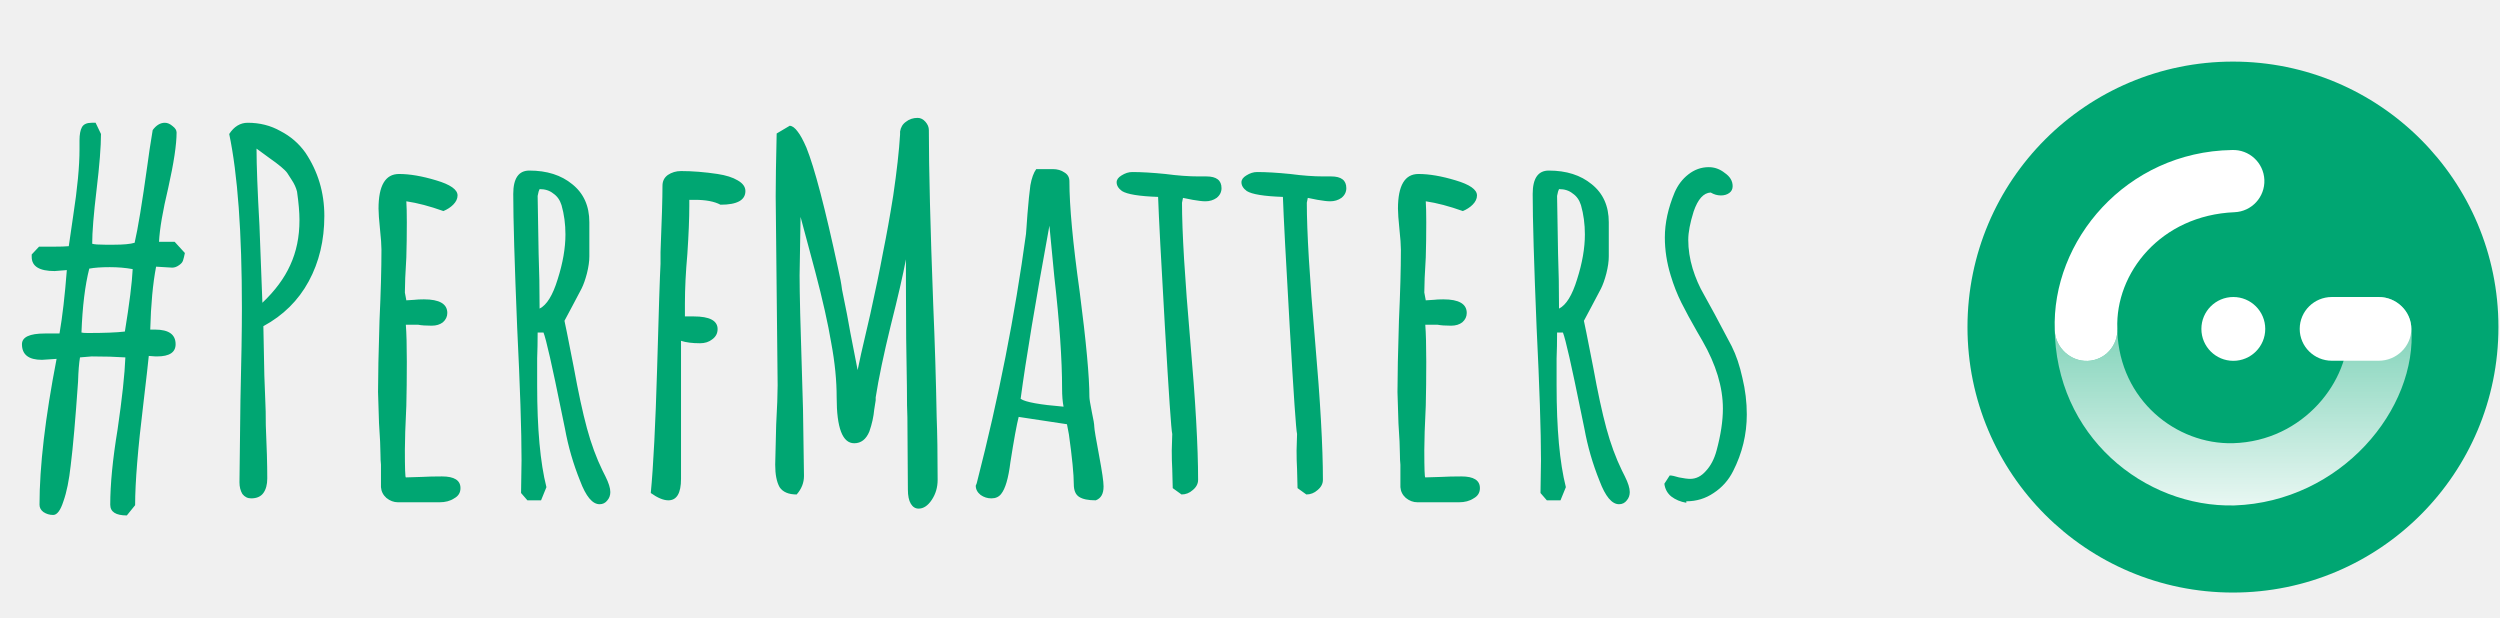
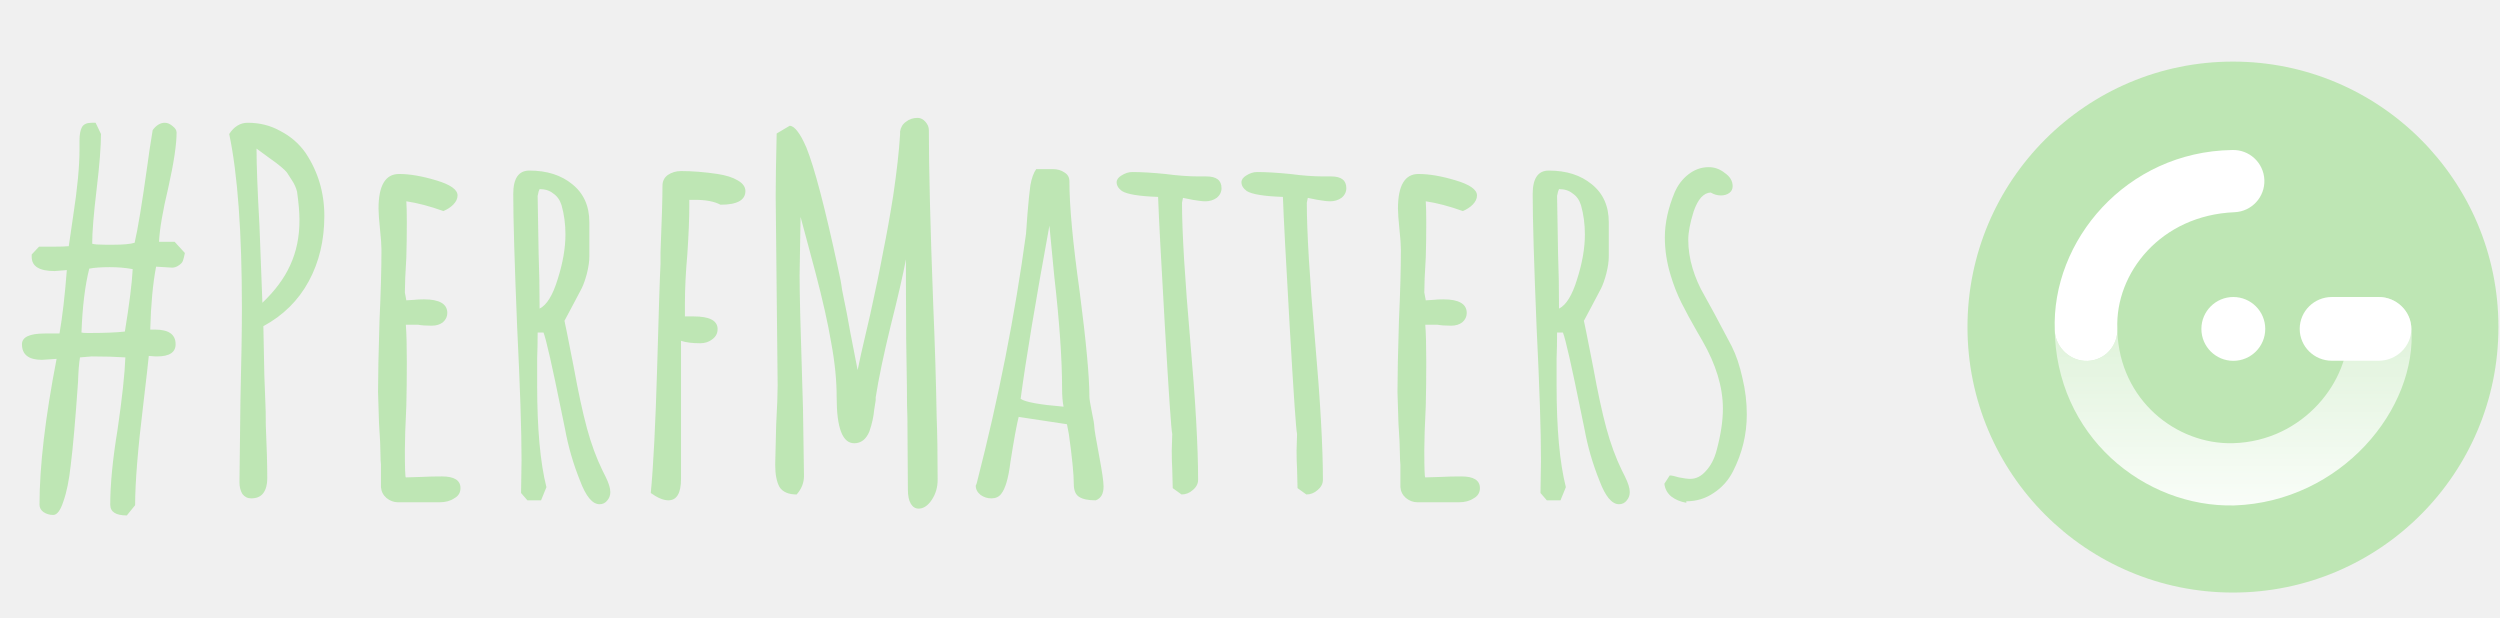
<svg xmlns="http://www.w3.org/2000/svg" width="615" height="152" viewBox="0 0 615 152" fill="none">
-   <path d="M31.2 126.8C28.48 126.8 27.12 125.92 27.12 124.16C27.12 119.12 27.72 112.96 28.92 105.68C30.04 98 30.68 92.08 30.84 87.92C28.44 87.76 25.68 87.68 22.56 87.68L19.68 87.92C19.44 89.28 19.28 91.28 19.2 93.92C18.56 103.12 17.96 109.96 17.4 114.44C17 118.12 16.4 121.08 15.6 123.32C14.88 125.56 14.04 126.68 13.08 126.68C12.2 126.68 11.4 126.44 10.68 125.96C10.04 125.48 9.72 124.88 9.72 124.16C9.72 114.72 11.12 102.76 13.92 88.28L10.32 88.52C7.04 88.52 5.4 87.24 5.4 84.68C5.4 82.92 7.28 82.04 11.04 82.04H13.08H14.64C15.36 77.88 15.96 72.68 16.44 66.44L13.44 66.68C9.68 66.68 7.8 65.52 7.8 63.2V62.6L9.6 60.68H11.4H13.2C14.88 60.68 16.12 60.64 16.92 60.56L18 53.12C19.04 46.4 19.56 40.92 19.56 36.68V35.6V34.52C19.56 33.08 19.76 32 20.16 31.28C20.56 30.56 21.36 30.2 22.56 30.2H23.52L24.84 32.96C24.84 36.08 24.48 40.64 23.76 46.64C23.04 52.64 22.68 57.08 22.68 59.96C23.16 60.12 24.24 60.2 25.92 60.2H27.96C30.36 60.2 32.08 60.04 33.12 59.72C33.92 56.28 34.96 49.96 36.24 40.76C36.56 38.28 37 35.36 37.56 32C38.44 30.8 39.44 30.2 40.56 30.2C41.2 30.2 41.84 30.48 42.48 31.04C43.12 31.52 43.44 32.04 43.44 32.6C43.44 35.56 42.76 40.08 41.4 46.16C40.04 51.84 39.28 56.28 39.12 59.48H42.96L45.48 62.24C45.32 63.04 45.16 63.68 45 64.16C44.84 64.56 44.52 64.92 44.04 65.24C43.48 65.64 42.92 65.84 42.36 65.84L38.4 65.6C37.6 69.76 37.12 74.92 36.96 81.08H37.56H38.16C41.52 81.08 43.2 82.28 43.2 84.68C43.2 86.68 41.68 87.68 38.64 87.68H38.28L36.6 87.56C36.44 89.24 36 93.12 35.28 99.2C33.92 110.32 33.24 118.68 33.24 124.28L31.2 126.8ZM21.6 81.92C25.68 81.92 28.72 81.8 30.72 81.56C31.84 74.68 32.48 69.56 32.64 66.2C30.88 65.88 29 65.72 27 65.72C24.92 65.72 23.24 65.84 21.96 66.08C20.92 70.16 20.28 75.4 20.04 81.8C20.28 81.88 20.8 81.92 21.6 81.92ZM61.788 122.6C60.908 122.6 60.188 122.24 59.628 121.52C59.148 120.72 58.908 119.76 58.908 118.64L59.148 98.48C59.388 88.72 59.508 81.16 59.508 75.8C59.508 57.16 58.468 42.88 56.388 32.96C57.588 31.12 59.108 30.2 60.948 30.2C63.908 30.2 66.588 30.88 68.988 32.24C71.468 33.52 73.508 35.28 75.108 37.52C78.228 42.16 79.788 47.36 79.788 53.12C79.788 59.12 78.508 64.48 75.948 69.2C73.388 73.92 69.668 77.6 64.788 80.24L65.028 92.36L65.268 98.72C65.348 100.08 65.388 102.04 65.388 104.6C65.628 109.96 65.748 114.32 65.748 117.68C65.748 119.2 65.428 120.4 64.788 121.28C64.148 122.16 63.148 122.6 61.788 122.6ZM64.548 74.48C67.668 71.52 69.948 68.44 71.388 65.24C72.908 61.96 73.668 58.28 73.668 54.2V54.08C73.668 52.24 73.468 49.92 73.068 47.12C72.828 46.16 72.388 45.2 71.748 44.24C71.108 43.28 70.748 42.72 70.668 42.56C70.108 41.76 68.628 40.52 66.228 38.84L63.108 36.56C63.108 40.64 63.348 46.96 63.828 55.52L64.548 74.48ZM97.918 123.56C96.878 123.56 95.918 123.2 95.038 122.48C94.238 121.76 93.798 120.88 93.718 119.84V116.72V114.32C93.638 113.6 93.598 112.76 93.598 111.8C93.598 110.12 93.478 107.56 93.238 104.12L92.998 96.44C92.998 92.52 93.118 86.68 93.358 78.92C93.678 71.96 93.838 66.12 93.838 61.4C93.838 60.28 93.718 58.6 93.478 56.36C93.238 54.04 93.118 52.36 93.118 51.32C93.118 45.64 94.798 42.8 98.158 42.8C100.798 42.8 103.838 43.32 107.278 44.36C110.798 45.4 112.558 46.64 112.558 48.08C112.558 48.88 112.198 49.64 111.478 50.36C110.838 51 110.038 51.52 109.078 51.92C105.718 50.72 102.678 49.92 99.958 49.52C100.038 50.72 100.078 52.44 100.078 54.68C100.078 57.88 100.038 60.76 99.958 63.32C99.718 67.16 99.598 70.04 99.598 71.96L99.958 73.88L101.878 73.76C102.518 73.68 103.318 73.64 104.278 73.64C108.118 73.64 110.038 74.76 110.038 77C110.038 77.88 109.678 78.64 108.958 79.28C108.238 79.84 107.318 80.12 106.198 80.12C104.758 80.12 103.638 80.04 102.838 79.88H99.838C99.998 81.96 100.078 85 100.078 89C100.078 93 100.038 96.6 99.958 99.8C99.718 104.68 99.598 108.32 99.598 110.72C99.598 115.2 99.678 117.44 99.838 117.44L103.798 117.32C105.158 117.24 106.798 117.2 108.718 117.2C111.758 117.2 113.278 118.16 113.278 120.08C113.278 121.2 112.758 122.04 111.718 122.6C110.758 123.24 109.558 123.56 108.118 123.56H97.918ZM147.5 124.04C145.74 124.04 144.14 122.12 142.7 118.28C141.02 114.12 139.78 109.84 138.98 105.44L138.14 101.36C135.82 89.92 134.34 83.4 133.7 81.8H132.26C132.26 84.12 132.22 86.24 132.14 88.16V94.76C132.14 105.48 132.9 113.84 134.42 119.84L133.1 123.08H129.74L128.18 121.28L128.3 113.24C128.3 106.04 127.94 95.12 127.22 80.48C126.58 64.88 126.26 53.96 126.26 47.72C126.26 43.88 127.58 41.96 130.22 41.96C134.54 41.96 138.06 43.08 140.78 45.32C143.58 47.56 144.98 50.68 144.98 54.68V63.08C144.98 64.28 144.78 65.68 144.38 67.28C143.98 68.8 143.54 70.04 143.06 71L140.78 75.32L138.86 78.92L139.46 81.8L141.14 90.32C142.26 96.48 143.34 101.48 144.38 105.32C145.42 109.16 146.7 112.64 148.22 115.76L148.94 117.2C149.74 118.8 150.14 120.08 150.14 121.04C150.14 121.84 149.9 122.52 149.42 123.08C148.94 123.72 148.3 124.04 147.5 124.04ZM132.74 75.92C134.5 75.04 135.98 72.64 137.18 68.72C138.46 64.72 139.1 61.04 139.1 57.68C139.1 55.12 138.78 52.72 138.14 50.48C137.74 49.2 137.06 48.24 136.1 47.6C135.22 46.88 134.1 46.52 132.74 46.52L132.5 47.12L132.26 48.2L132.5 62.36C132.66 66.52 132.74 71.04 132.74 75.92ZM164.41 123.08C163.21 123.08 161.77 122.48 160.09 121.28C160.73 114.64 161.25 104.44 161.65 90.68C162.05 76.36 162.33 67.76 162.49 64.88V62C162.81 54.16 162.97 48.72 162.97 45.68C162.97 44.56 163.41 43.68 164.29 43.04C165.25 42.4 166.33 42.08 167.53 42.08C170.33 42.08 173.33 42.32 176.53 42.8C178.61 43.12 180.25 43.64 181.45 44.36C182.73 45.08 183.37 45.96 183.37 47C183.37 49.24 181.33 50.36 177.25 50.36C175.73 49.56 173.65 49.16 171.01 49.16H169.57V50.6C169.57 53.72 169.41 57.68 169.09 62.48C168.69 66.96 168.49 71 168.49 74.6V77.84H169.45H170.65C174.57 77.84 176.53 78.88 176.53 80.96C176.53 82 176.09 82.84 175.21 83.48C174.41 84.12 173.41 84.44 172.21 84.44C170.29 84.44 168.73 84.24 167.53 83.84V117.8C167.53 121.32 166.49 123.08 164.41 123.08ZM225.979 125.12C225.179 125.12 224.539 124.72 224.059 123.92C223.579 123.12 223.339 121.96 223.339 120.44L223.219 102.68C223.139 101.16 223.099 98.64 223.099 95.12C222.939 87.68 222.859 79.28 222.859 69.92V63.8C222.139 67.64 220.899 73.04 219.139 80C217.379 87.2 216.139 93.12 215.419 97.76V98.48L215.059 100.76C214.899 102.52 214.499 104.32 213.859 106.16C213.059 108.08 211.819 109.04 210.139 109.04C207.259 109.04 205.819 105.28 205.819 97.76C205.819 93.6 205.379 89.16 204.499 84.44C203.699 79.64 202.379 73.76 200.539 66.8L196.939 53.36L196.699 67.76C196.699 72.08 196.899 80.32 197.299 92.48L197.539 100.64L197.779 117.08C197.779 118.76 197.179 120.28 195.979 121.64C193.979 121.64 192.579 121.04 191.779 119.84C191.059 118.56 190.699 116.72 190.699 114.32L190.939 104.48C191.179 100.16 191.299 96.92 191.299 94.76L191.059 71.6L190.819 48.32C190.819 44.88 190.899 39.72 191.059 32.84L194.299 30.92C194.939 31 195.579 31.48 196.219 32.36C196.859 33.16 197.579 34.48 198.379 36.32C200.379 41.28 202.979 51.2 206.179 66.08C206.659 68.16 206.979 69.88 207.139 71.24C208.099 75.88 208.779 79.4 209.179 81.8L210.979 91.04L211.819 87.08L214.099 77.24C215.379 71.48 216.419 66.44 217.219 62.12C218.099 57.8 218.939 53.12 219.739 48.08C220.619 42.08 221.179 37.08 221.419 33.08V32.36C221.579 31.32 222.059 30.52 222.859 29.96C223.659 29.32 224.619 29 225.739 29C226.459 29 227.099 29.32 227.659 29.96C228.219 30.6 228.499 31.28 228.499 32C228.499 41.6 228.859 55.96 229.579 75.08C229.979 84.44 230.259 93.6 230.419 102.56C230.579 106.64 230.659 111.8 230.659 118.04C230.659 119.88 230.179 121.52 229.219 122.96C228.259 124.4 227.179 125.12 225.979 125.12ZM269.554 123.08C267.714 123.08 266.354 122.8 265.474 122.24C264.594 121.68 264.154 120.64 264.154 119.12C264.154 116.72 263.754 112.64 262.954 106.88L262.474 104.36L250.594 102.56C250.114 104.4 249.434 108.12 248.554 113.72C248.074 117.64 247.314 120.24 246.274 121.52C245.714 122.24 244.914 122.6 243.874 122.6C242.914 122.6 242.034 122.32 241.234 121.76C240.434 121.12 240.034 120.36 240.034 119.48L240.274 118.88L240.394 118.4C245.674 97.84 249.674 77.56 252.394 57.56C252.394 57.24 252.434 56.72 252.514 56C252.594 55.2 252.674 54.08 252.754 52.64C252.994 49.68 253.234 47.32 253.474 45.56C253.794 43.8 254.274 42.48 254.914 41.6H258.994C260.114 41.6 261.074 41.88 261.874 42.44C262.674 42.92 263.074 43.64 263.074 44.6C263.074 50.68 263.914 59.72 265.594 71.72C267.194 84.04 267.994 92.68 267.994 97.64C267.994 98.12 268.194 99.36 268.594 101.36C268.994 103.2 269.194 104.4 269.194 104.96C269.194 105.52 269.594 107.92 270.394 112.16C271.114 116 271.474 118.48 271.474 119.6V119.72C271.474 121.48 270.834 122.6 269.554 123.08ZM261.634 100.04C261.394 98.84 261.274 97.36 261.274 95.6C261.274 88.4 260.634 79.2 259.354 68L258.154 55.52C254.714 74.32 252.354 88.52 251.074 98.12C252.274 98.92 255.794 99.56 261.634 100.04ZM288.493 120.08L288.373 115.4C288.293 114.04 288.253 112.52 288.253 110.84L288.373 106.76C288.133 105.88 287.533 97.12 286.573 80.48C285.613 63.84 285.053 53.16 284.893 48.44C280.253 48.28 277.293 47.8 276.013 47C275.133 46.36 274.693 45.64 274.693 44.84C274.693 44.2 275.093 43.64 275.893 43.16C276.773 42.6 277.653 42.32 278.533 42.32C280.773 42.32 283.493 42.48 286.693 42.8C289.733 43.2 292.453 43.4 294.853 43.4H295.813H296.773C299.253 43.4 300.493 44.36 300.493 46.28C300.493 47.24 300.093 48.04 299.293 48.68C298.493 49.24 297.573 49.52 296.533 49.52C295.813 49.52 294.773 49.4 293.413 49.16L291.013 48.68L290.893 49.28L290.773 49.88C290.773 57 291.453 68.36 292.813 83.96C294.093 98.6 294.733 109.96 294.733 118.04C294.733 119 294.293 119.84 293.413 120.56C292.613 121.28 291.693 121.64 290.653 121.64L288.493 120.08ZM319.196 120.08L319.076 115.4C318.996 114.04 318.956 112.52 318.956 110.84L319.076 106.76C318.836 105.88 318.236 97.12 317.276 80.48C316.316 63.84 315.756 53.16 315.596 48.44C310.956 48.28 307.996 47.8 306.716 47C305.836 46.36 305.396 45.64 305.396 44.84C305.396 44.2 305.796 43.64 306.596 43.16C307.476 42.6 308.356 42.32 309.236 42.32C311.476 42.32 314.196 42.48 317.396 42.8C320.436 43.2 323.156 43.4 325.556 43.4H326.516H327.476C329.956 43.4 331.196 44.36 331.196 46.28C331.196 47.24 330.796 48.04 329.996 48.68C329.196 49.24 328.276 49.52 327.236 49.52C326.516 49.52 325.476 49.4 324.116 49.16L321.716 48.68L321.596 49.28L321.476 49.88C321.476 57 322.156 68.36 323.516 83.96C324.796 98.6 325.436 109.96 325.436 118.04C325.436 119 324.996 119.84 324.116 120.56C323.316 121.28 322.396 121.64 321.356 121.64L319.196 120.08ZM348.699 123.56C347.659 123.56 346.699 123.2 345.819 122.48C345.019 121.76 344.579 120.88 344.499 119.84V116.72V114.32C344.419 113.6 344.379 112.76 344.379 111.8C344.379 110.12 344.259 107.56 344.019 104.12L343.779 96.44C343.779 92.52 343.899 86.68 344.139 78.92C344.459 71.96 344.619 66.12 344.619 61.4C344.619 60.28 344.499 58.6 344.259 56.36C344.019 54.04 343.899 52.36 343.899 51.32C343.899 45.64 345.579 42.8 348.939 42.8C351.579 42.8 354.619 43.32 358.059 44.36C361.579 45.4 363.339 46.64 363.339 48.08C363.339 48.88 362.979 49.64 362.259 50.36C361.619 51 360.819 51.52 359.859 51.92C356.499 50.72 353.459 49.92 350.739 49.52C350.819 50.72 350.859 52.44 350.859 54.68C350.859 57.88 350.819 60.76 350.739 63.32C350.499 67.16 350.379 70.04 350.379 71.96L350.739 73.88L352.659 73.76C353.299 73.68 354.099 73.64 355.059 73.64C358.899 73.64 360.819 74.76 360.819 77C360.819 77.88 360.459 78.64 359.739 79.28C359.019 79.84 358.099 80.12 356.979 80.12C355.539 80.12 354.419 80.04 353.619 79.88H350.619C350.779 81.96 350.859 85 350.859 89C350.859 93 350.819 96.6 350.739 99.8C350.499 104.68 350.379 108.32 350.379 110.72C350.379 115.2 350.459 117.44 350.619 117.44L354.579 117.32C355.939 117.24 357.579 117.2 359.499 117.2C362.539 117.2 364.059 118.16 364.059 120.08C364.059 121.2 363.539 122.04 362.499 122.6C361.539 123.24 360.339 123.56 358.899 123.56H348.699ZM398.281 124.04C396.521 124.04 394.921 122.12 393.481 118.28C391.801 114.12 390.561 109.84 389.761 105.44L388.921 101.36C386.601 89.92 385.121 83.4 384.481 81.8H383.041C383.041 84.12 383.001 86.24 382.921 88.16V94.76C382.921 105.48 383.681 113.84 385.201 119.84L383.881 123.08H380.521L378.961 121.28L379.081 113.24C379.081 106.04 378.721 95.12 378.001 80.48C377.361 64.88 377.041 53.96 377.041 47.72C377.041 43.88 378.361 41.96 381.001 41.96C385.321 41.96 388.841 43.08 391.561 45.32C394.361 47.56 395.761 50.68 395.761 54.68V63.08C395.761 64.28 395.561 65.68 395.161 67.28C394.761 68.8 394.321 70.04 393.841 71L391.561 75.32L389.641 78.92L390.241 81.8L391.921 90.32C393.041 96.48 394.121 101.48 395.161 105.32C396.201 109.16 397.481 112.64 399.001 115.76L399.721 117.2C400.521 118.8 400.921 120.08 400.921 121.04C400.921 121.84 400.681 122.52 400.201 123.08C399.721 123.72 399.081 124.04 398.281 124.04ZM383.521 75.92C385.281 75.04 386.761 72.64 387.961 68.72C389.241 64.72 389.881 61.04 389.881 57.68C389.881 55.12 389.561 52.72 388.921 50.48C388.521 49.2 387.841 48.24 386.881 47.6C386.001 46.88 384.881 46.52 383.521 46.52L383.281 47.12L383.041 48.2L383.281 62.36C383.441 66.52 383.521 71.04 383.521 75.92ZM414.832 123.68C413.392 123.44 412.152 122.92 411.112 122.12C410.152 121.32 409.592 120.28 409.432 119L410.752 116.96C411.232 116.96 411.992 117.12 413.032 117.44C414.232 117.68 415.152 117.8 415.792 117.8C417.232 117.8 418.512 117.16 419.632 115.88C420.832 114.6 421.712 112.92 422.272 110.84C423.312 107 423.832 103.56 423.832 100.52C423.832 95.24 422.152 89.68 418.792 83.84L417.472 81.56C415.952 78.92 414.672 76.56 413.632 74.48C412.592 72.4 411.712 70.16 410.992 67.76C410.032 64.64 409.552 61.52 409.552 58.4C409.552 54.88 410.352 51.2 411.952 47.36C412.752 45.52 413.872 44.04 415.312 42.92C416.832 41.72 418.512 41.12 420.352 41.12C421.792 41.12 423.112 41.6 424.312 42.56C425.592 43.44 426.232 44.52 426.232 45.8C426.232 46.52 425.952 47.08 425.392 47.48C424.832 47.88 424.152 48.08 423.352 48.08C422.472 48.08 421.632 47.84 420.832 47.36C419.072 47.44 417.672 49 416.632 52.04C415.752 54.84 415.312 57.16 415.312 59C415.312 61.32 415.672 63.68 416.392 66.08C417.112 68.4 418.032 70.52 419.152 72.44L421.792 77.24L425.992 85.16C427.112 87.4 427.992 90 428.632 92.96C429.352 95.92 429.712 98.92 429.712 101.96C429.712 106.84 428.592 111.48 426.352 115.88C425.232 118.12 423.632 119.92 421.552 121.28C419.552 122.64 417.312 123.32 414.832 123.32V123.68Z" fill="#00A672" />
-   <rect x="484" y="15.153" width="130.615" height="130.615" rx="65.307" fill="#00A672" />
+   <path d="M31.2 126.8C28.48 126.8 27.12 125.92 27.12 124.16C27.12 119.12 27.72 112.96 28.92 105.68C30.04 98 30.68 92.08 30.84 87.92C28.44 87.76 25.68 87.68 22.56 87.68L19.68 87.92C19.44 89.28 19.28 91.28 19.2 93.92C18.56 103.12 17.96 109.96 17.4 114.44C17 118.12 16.4 121.08 15.6 123.32C14.88 125.56 14.04 126.68 13.08 126.68C12.2 126.68 11.4 126.44 10.68 125.96C10.04 125.48 9.72 124.88 9.72 124.16C9.72 114.72 11.12 102.76 13.92 88.28L10.32 88.52C7.04 88.52 5.4 87.24 5.4 84.68C5.4 82.92 7.28 82.04 11.04 82.04H13.08H14.64C15.36 77.88 15.96 72.68 16.44 66.44L13.44 66.68C9.68 66.68 7.8 65.52 7.8 63.2V62.6L9.6 60.68H11.4H13.2C14.88 60.68 16.12 60.64 16.92 60.56L18 53.12C19.04 46.4 19.56 40.92 19.56 36.68V35.6V34.52C19.56 33.08 19.76 32 20.16 31.28C20.56 30.56 21.36 30.2 22.56 30.2H23.52L24.84 32.96C24.84 36.08 24.48 40.64 23.76 46.64C23.04 52.64 22.68 57.08 22.68 59.96C23.16 60.12 24.24 60.2 25.92 60.2H27.96C30.36 60.2 32.08 60.04 33.12 59.72C33.92 56.28 34.96 49.96 36.24 40.76C36.56 38.28 37 35.36 37.56 32C38.44 30.8 39.44 30.2 40.56 30.2C41.2 30.2 41.84 30.48 42.48 31.04C43.12 31.52 43.44 32.04 43.44 32.6C43.44 35.56 42.76 40.08 41.4 46.16C40.04 51.84 39.28 56.28 39.12 59.48H42.96L45.48 62.24C45.32 63.04 45.16 63.68 45 64.16C44.84 64.56 44.52 64.92 44.04 65.24C43.48 65.64 42.92 65.84 42.36 65.84L38.4 65.6C37.6 69.76 37.12 74.92 36.96 81.08H37.56H38.16C41.52 81.08 43.2 82.28 43.2 84.68C43.2 86.68 41.68 87.68 38.64 87.68H38.28L36.6 87.56C36.44 89.24 36 93.12 35.28 99.2C33.92 110.32 33.24 118.68 33.24 124.28L31.2 126.8ZM21.6 81.92C25.68 81.92 28.72 81.8 30.72 81.56C31.84 74.68 32.48 69.56 32.64 66.2C30.88 65.88 29 65.72 27 65.72C24.92 65.72 23.24 65.84 21.96 66.08C20.92 70.16 20.28 75.4 20.04 81.8C20.28 81.88 20.8 81.92 21.6 81.92ZM61.788 122.6C60.908 122.6 60.188 122.24 59.628 121.52C59.148 120.72 58.908 119.76 58.908 118.64L59.148 98.48C59.388 88.72 59.508 81.16 59.508 75.8C59.508 57.16 58.468 42.88 56.388 32.96C57.588 31.12 59.108 30.2 60.948 30.2C63.908 30.2 66.588 30.88 68.988 32.24C71.468 33.52 73.508 35.28 75.108 37.52C78.228 42.16 79.788 47.36 79.788 53.12C79.788 59.12 78.508 64.48 75.948 69.2C73.388 73.92 69.668 77.6 64.788 80.24L65.028 92.36L65.268 98.72C65.348 100.08 65.388 102.04 65.388 104.6C65.628 109.96 65.748 114.32 65.748 117.68C65.748 119.2 65.428 120.4 64.788 121.28C64.148 122.16 63.148 122.6 61.788 122.6ZM64.548 74.48C67.668 71.52 69.948 68.44 71.388 65.24C72.908 61.96 73.668 58.28 73.668 54.2V54.08C73.668 52.24 73.468 49.92 73.068 47.12C72.828 46.16 72.388 45.2 71.748 44.24C71.108 43.28 70.748 42.72 70.668 42.56C70.108 41.76 68.628 40.52 66.228 38.84L63.108 36.56C63.108 40.64 63.348 46.96 63.828 55.52L64.548 74.48ZM97.918 123.56C96.878 123.56 95.918 123.2 95.038 122.48C94.238 121.76 93.798 120.88 93.718 119.84V116.72V114.32C93.638 113.6 93.598 112.76 93.598 111.8C93.598 110.12 93.478 107.56 93.238 104.12L92.998 96.44C92.998 92.52 93.118 86.68 93.358 78.92C93.678 71.96 93.838 66.12 93.838 61.4C93.838 60.28 93.718 58.6 93.478 56.36C93.238 54.04 93.118 52.36 93.118 51.32C93.118 45.64 94.798 42.8 98.158 42.8C100.798 42.8 103.838 43.32 107.278 44.36C110.798 45.4 112.558 46.64 112.558 48.08C112.558 48.88 112.198 49.64 111.478 50.36C110.838 51 110.038 51.52 109.078 51.92C105.718 50.72 102.678 49.92 99.958 49.52C100.038 50.72 100.078 52.44 100.078 54.68C100.078 57.88 100.038 60.76 99.958 63.32C99.718 67.16 99.598 70.04 99.598 71.96L99.958 73.88L101.878 73.76C102.518 73.68 103.318 73.64 104.278 73.64C108.118 73.64 110.038 74.76 110.038 77C110.038 77.88 109.678 78.64 108.958 79.28C108.238 79.84 107.318 80.12 106.198 80.12C104.758 80.12 103.638 80.04 102.838 79.88H99.838C99.998 81.96 100.078 85 100.078 89C100.078 93 100.038 96.6 99.958 99.8C99.718 104.68 99.598 108.32 99.598 110.72C99.598 115.2 99.678 117.44 99.838 117.44L103.798 117.32C105.158 117.24 106.798 117.2 108.718 117.2C111.758 117.2 113.278 118.16 113.278 120.08C113.278 121.2 112.758 122.04 111.718 122.6C110.758 123.24 109.558 123.56 108.118 123.56H97.918ZM147.5 124.04C145.74 124.04 144.14 122.12 142.7 118.28C141.02 114.12 139.78 109.84 138.98 105.44L138.14 101.36C135.82 89.92 134.34 83.4 133.7 81.8H132.26C132.26 84.12 132.22 86.24 132.14 88.16V94.76C132.14 105.48 132.9 113.84 134.42 119.84L133.1 123.08H129.74L128.18 121.28L128.3 113.24C128.3 106.04 127.94 95.12 127.22 80.48C126.58 64.88 126.26 53.96 126.26 47.72C126.26 43.88 127.58 41.96 130.22 41.96C134.54 41.96 138.06 43.08 140.78 45.32C143.58 47.56 144.98 50.68 144.98 54.68V63.08C144.98 64.28 144.78 65.68 144.38 67.28C143.98 68.8 143.54 70.04 143.06 71L140.78 75.32L138.86 78.92L139.46 81.8L141.14 90.32C142.26 96.48 143.34 101.48 144.38 105.32C145.42 109.16 146.7 112.64 148.22 115.76L148.94 117.2C149.74 118.8 150.14 120.08 150.14 121.04C150.14 121.84 149.9 122.52 149.42 123.08C148.94 123.72 148.3 124.04 147.5 124.04ZM132.74 75.92C134.5 75.04 135.98 72.64 137.18 68.72C138.46 64.72 139.1 61.04 139.1 57.68C139.1 55.12 138.78 52.72 138.14 50.48C137.74 49.2 137.06 48.24 136.1 47.6C135.22 46.88 134.1 46.52 132.74 46.52L132.5 47.12L132.26 48.2L132.5 62.36C132.66 66.52 132.74 71.04 132.74 75.92ZM164.41 123.08C163.21 123.08 161.77 122.48 160.09 121.28C160.73 114.64 161.25 104.44 161.65 90.68C162.05 76.36 162.33 67.76 162.49 64.88V62C162.81 54.16 162.97 48.72 162.97 45.68C162.97 44.56 163.41 43.68 164.29 43.04C165.25 42.4 166.33 42.08 167.53 42.08C170.33 42.08 173.33 42.32 176.53 42.8C178.61 43.12 180.25 43.64 181.45 44.36C182.73 45.08 183.37 45.96 183.37 47C183.37 49.24 181.33 50.36 177.25 50.36C175.73 49.56 173.65 49.16 171.01 49.16H169.57V50.6C169.57 53.72 169.41 57.68 169.09 62.48C168.69 66.96 168.49 71 168.49 74.6V77.84H169.45H170.65C174.57 77.84 176.53 78.88 176.53 80.96C176.53 82 176.09 82.84 175.21 83.48C174.41 84.12 173.41 84.44 172.21 84.44C170.29 84.44 168.73 84.24 167.53 83.84V117.8C167.53 121.32 166.49 123.08 164.41 123.08ZM225.979 125.12C225.179 125.12 224.539 124.72 224.059 123.92C223.579 123.12 223.339 121.96 223.339 120.44L223.219 102.68C223.139 101.16 223.099 98.64 223.099 95.12C222.939 87.68 222.859 79.28 222.859 69.92V63.8C222.139 67.64 220.899 73.04 219.139 80C217.379 87.2 216.139 93.12 215.419 97.76V98.48L215.059 100.76C214.899 102.52 214.499 104.32 213.859 106.16C213.059 108.08 211.819 109.04 210.139 109.04C207.259 109.04 205.819 105.28 205.819 97.76C205.819 93.6 205.379 89.16 204.499 84.44C203.699 79.64 202.379 73.76 200.539 66.8L196.939 53.36L196.699 67.76C196.699 72.08 196.899 80.32 197.299 92.48L197.539 100.64L197.779 117.08C197.779 118.76 197.179 120.28 195.979 121.64C193.979 121.64 192.579 121.04 191.779 119.84C191.059 118.56 190.699 116.72 190.699 114.32L190.939 104.48C191.179 100.16 191.299 96.92 191.299 94.76L191.059 71.6L190.819 48.32C190.819 44.88 190.899 39.72 191.059 32.84L194.299 30.92C194.939 31 195.579 31.48 196.219 32.36C196.859 33.16 197.579 34.48 198.379 36.32C200.379 41.28 202.979 51.2 206.179 66.08C206.659 68.16 206.979 69.88 207.139 71.24C208.099 75.88 208.779 79.4 209.179 81.8L210.979 91.04L211.819 87.08L214.099 77.24C215.379 71.48 216.419 66.44 217.219 62.12C218.099 57.8 218.939 53.12 219.739 48.08C220.619 42.08 221.179 37.08 221.419 33.08V32.36C221.579 31.32 222.059 30.52 222.859 29.96C223.659 29.32 224.619 29 225.739 29C226.459 29 227.099 29.32 227.659 29.96C228.219 30.6 228.499 31.28 228.499 32C228.499 41.6 228.859 55.96 229.579 75.08C229.979 84.44 230.259 93.6 230.419 102.56C230.579 106.64 230.659 111.8 230.659 118.04C230.659 119.88 230.179 121.52 229.219 122.96C228.259 124.4 227.179 125.12 225.979 125.12ZM269.554 123.08C267.714 123.08 266.354 122.8 265.474 122.24C264.594 121.68 264.154 120.64 264.154 119.12C264.154 116.72 263.754 112.64 262.954 106.88L262.474 104.36L250.594 102.56C250.114 104.4 249.434 108.12 248.554 113.72C248.074 117.64 247.314 120.24 246.274 121.52C245.714 122.24 244.914 122.6 243.874 122.6C242.914 122.6 242.034 122.32 241.234 121.76C240.434 121.12 240.034 120.36 240.034 119.48L240.274 118.88L240.394 118.4C245.674 97.84 249.674 77.56 252.394 57.56C252.394 57.24 252.434 56.72 252.514 56C252.594 55.2 252.674 54.08 252.754 52.64C252.994 49.68 253.234 47.32 253.474 45.56C253.794 43.8 254.274 42.48 254.914 41.6H258.994C260.114 41.6 261.074 41.88 261.874 42.44C262.674 42.92 263.074 43.64 263.074 44.6C263.074 50.68 263.914 59.72 265.594 71.72C267.194 84.04 267.994 92.68 267.994 97.64C267.994 98.12 268.194 99.36 268.594 101.36C268.994 103.2 269.194 104.4 269.194 104.96C269.194 105.52 269.594 107.92 270.394 112.16C271.114 116 271.474 118.48 271.474 119.6V119.72C271.474 121.48 270.834 122.6 269.554 123.08ZM261.634 100.04C261.394 98.84 261.274 97.36 261.274 95.6C261.274 88.4 260.634 79.2 259.354 68L258.154 55.52C254.714 74.32 252.354 88.52 251.074 98.12C252.274 98.92 255.794 99.56 261.634 100.04ZM288.493 120.08L288.373 115.4C288.293 114.04 288.253 112.52 288.253 110.84L288.373 106.76C288.133 105.88 287.533 97.12 286.573 80.48C285.613 63.84 285.053 53.16 284.893 48.44C280.253 48.28 277.293 47.8 276.013 47C275.133 46.36 274.693 45.64 274.693 44.84C274.693 44.2 275.093 43.64 275.893 43.16C276.773 42.6 277.653 42.32 278.533 42.32C280.773 42.32 283.493 42.48 286.693 42.8C289.733 43.2 292.453 43.4 294.853 43.4H295.813H296.773C299.253 43.4 300.493 44.36 300.493 46.28C300.493 47.24 300.093 48.04 299.293 48.68C298.493 49.24 297.573 49.52 296.533 49.52C295.813 49.52 294.773 49.4 293.413 49.16L291.013 48.68L290.893 49.28L290.773 49.88C290.773 57 291.453 68.36 292.813 83.96C294.093 98.6 294.733 109.96 294.733 118.04C294.733 119 294.293 119.84 293.413 120.56C292.613 121.28 291.693 121.64 290.653 121.64L288.493 120.08ZM319.196 120.08L319.076 115.4C318.996 114.04 318.956 112.52 318.956 110.84L319.076 106.76C318.836 105.88 318.236 97.12 317.276 80.48C316.316 63.84 315.756 53.16 315.596 48.44C310.956 48.28 307.996 47.8 306.716 47C305.836 46.36 305.396 45.64 305.396 44.84C305.396 44.2 305.796 43.64 306.596 43.16C307.476 42.6 308.356 42.32 309.236 42.32C311.476 42.32 314.196 42.48 317.396 42.8C320.436 43.2 323.156 43.4 325.556 43.4H326.516H327.476C329.956 43.4 331.196 44.36 331.196 46.28C331.196 47.24 330.796 48.04 329.996 48.68C329.196 49.24 328.276 49.52 327.236 49.52C326.516 49.52 325.476 49.4 324.116 49.16L321.716 48.68L321.596 49.28L321.476 49.88C321.476 57 322.156 68.36 323.516 83.96C324.796 98.6 325.436 109.96 325.436 118.04C325.436 119 324.996 119.84 324.116 120.56C323.316 121.28 322.396 121.64 321.356 121.64L319.196 120.08ZM348.699 123.56C347.659 123.56 346.699 123.2 345.819 122.48C345.019 121.76 344.579 120.88 344.499 119.84V116.72V114.32C344.419 113.6 344.379 112.76 344.379 111.8C344.379 110.12 344.259 107.56 344.019 104.12L343.779 96.44C343.779 92.52 343.899 86.68 344.139 78.92C344.459 71.96 344.619 66.12 344.619 61.4C344.619 60.28 344.499 58.6 344.259 56.36C344.019 54.04 343.899 52.36 343.899 51.32C343.899 45.64 345.579 42.8 348.939 42.8C351.579 42.8 354.619 43.32 358.059 44.36C361.579 45.4 363.339 46.64 363.339 48.08C363.339 48.88 362.979 49.64 362.259 50.36C361.619 51 360.819 51.52 359.859 51.92C356.499 50.72 353.459 49.92 350.739 49.52C350.819 50.72 350.859 52.44 350.859 54.68C350.859 57.88 350.819 60.76 350.739 63.32C350.499 67.16 350.379 70.04 350.379 71.96L350.739 73.88L352.659 73.76C353.299 73.68 354.099 73.64 355.059 73.64C358.899 73.64 360.819 74.76 360.819 77C360.819 77.88 360.459 78.64 359.739 79.28C359.019 79.84 358.099 80.12 356.979 80.12C355.539 80.12 354.419 80.04 353.619 79.88H350.619C350.779 81.96 350.859 85 350.859 89C350.859 93 350.819 96.6 350.739 99.8C350.499 104.68 350.379 108.32 350.379 110.72C350.379 115.2 350.459 117.44 350.619 117.44L354.579 117.32C355.939 117.24 357.579 117.2 359.499 117.2C362.539 117.2 364.059 118.16 364.059 120.08C364.059 121.2 363.539 122.04 362.499 122.6C361.539 123.24 360.339 123.56 358.899 123.56H348.699ZM398.281 124.04C396.521 124.04 394.921 122.12 393.481 118.28C391.801 114.12 390.561 109.84 389.761 105.44L388.921 101.36C386.601 89.92 385.121 83.4 384.481 81.8H383.041C383.041 84.12 383.001 86.24 382.921 88.16V94.76C382.921 105.48 383.681 113.84 385.201 119.84L383.881 123.08H380.521L378.961 121.28L379.081 113.24C379.081 106.04 378.721 95.12 378.001 80.48C377.361 64.88 377.041 53.96 377.041 47.72C377.041 43.88 378.361 41.96 381.001 41.96C385.321 41.96 388.841 43.08 391.561 45.32C394.361 47.56 395.761 50.68 395.761 54.68V63.08C395.761 64.28 395.561 65.68 395.161 67.28C394.761 68.8 394.321 70.04 393.841 71L391.561 75.32L389.641 78.92L390.241 81.8L391.921 90.32C393.041 96.48 394.121 101.48 395.161 105.32C396.201 109.16 397.481 112.64 399.001 115.76L399.721 117.2C400.521 118.8 400.921 120.08 400.921 121.04C400.921 121.84 400.681 122.52 400.201 123.08C399.721 123.72 399.081 124.04 398.281 124.04ZM383.521 75.92C385.281 75.04 386.761 72.64 387.961 68.72C389.241 64.72 389.881 61.04 389.881 57.68C389.881 55.12 389.561 52.72 388.921 50.48C388.521 49.2 387.841 48.24 386.881 47.6C386.001 46.88 384.881 46.52 383.521 46.52L383.281 47.12L383.041 48.2L383.281 62.36C383.441 66.52 383.521 71.04 383.521 75.92ZM414.832 123.68C413.392 123.44 412.152 122.92 411.112 122.12C410.152 121.32 409.592 120.28 409.432 119L410.752 116.96C411.232 116.96 411.992 117.12 413.032 117.44C414.232 117.68 415.152 117.8 415.792 117.8C417.232 117.8 418.512 117.16 419.632 115.88C420.832 114.6 421.712 112.92 422.272 110.84C423.312 107 423.832 103.56 423.832 100.52C423.832 95.24 422.152 89.68 418.792 83.84L417.472 81.56C415.952 78.92 414.672 76.56 413.632 74.48C412.592 72.4 411.712 70.16 410.992 67.76C410.032 64.64 409.552 61.52 409.552 58.4C409.552 54.88 410.352 51.2 411.952 47.36C412.752 45.52 413.872 44.04 415.312 42.92C416.832 41.72 418.512 41.12 420.352 41.12C421.792 41.12 423.112 41.6 424.312 42.56C425.592 43.44 426.232 44.52 426.232 45.8C426.232 46.52 425.952 47.08 425.392 47.48C424.832 47.88 424.152 48.08 423.352 48.08C422.472 48.08 421.632 47.84 420.832 47.36C419.072 47.44 417.672 49 416.632 52.04C415.752 54.84 415.312 57.16 415.312 59C415.312 61.32 415.672 63.68 416.392 66.08C417.112 68.4 418.032 70.52 419.152 72.44L421.792 77.24L425.992 85.16C427.112 87.4 427.992 90 428.632 92.96C429.352 95.92 429.712 98.92 429.712 101.96C429.712 106.84 428.592 111.48 426.352 115.88C425.232 118.12 423.632 119.92 421.552 121.28C419.552 122.64 417.312 123.32 414.832 123.32V123.68Z" fill="#bee6b4" />
+   <rect x="484" y="15.153" width="130.615" height="130.615" rx="65.307" fill="#bee6b4" />
  <path fill-rule="evenodd" clip-rule="evenodd" d="M505.455 80.515C505.567 107.231 527.497 124.884 549.67 124.338C575.848 123.404 594.76 100.665 593.187 80.368C592.822 76.152 589.083 72.884 584.859 73.087C580.635 73.289 577.374 76.878 577.577 81.101C578.169 93.437 566.793 108.545 549.293 109.03C535.392 109.372 521.474 98.457 520.866 81.469C520.705 85.409 517.6 88.626 513.589 88.786C509.364 88.954 505.647 85.544 505.479 81.319C505.468 81.051 505.46 80.783 505.455 80.515Z" fill="url(#paint0_linear)" />
  <path d="M541.541 80.914C541.541 76.579 545.06 73.064 549.396 73.064C553.732 73.064 557.251 76.579 557.251 80.914C557.251 85.25 553.732 88.764 549.396 88.764C545.06 88.764 541.541 85.25 541.541 80.914Z" fill="white" />
  <path d="M565.729 80.903C565.729 76.574 569.27 73.064 573.639 73.064H585.166C589.535 73.064 593.186 76.574 593.186 80.903C593.186 85.232 589.535 88.742 585.166 88.742H573.639C569.27 88.742 565.729 85.232 565.729 80.903Z" fill="white" />
  <path fill-rule="evenodd" clip-rule="evenodd" d="M557.034 44.237C557.209 48.462 553.926 52.029 549.701 52.204C531.46 52.962 520.324 67.257 520.866 80.83C521.035 85.055 517.815 88.617 513.589 88.785C509.363 88.954 505.647 85.544 505.479 81.319C504.595 59.2 523.066 37.334 549.065 36.905C553.291 36.729 556.858 40.012 557.034 44.237Z" fill="white" />
  <defs>
    <linearGradient id="paint0_linear" x1="551.314" y1="128.774" x2="551.314" y2="79.311" gradientUnits="userSpaceOnUse">
      <stop stop-color="white" stop-opacity="0.95" />
      <stop offset="1" stop-color="white" stop-opacity="0.5" />
    </linearGradient>
  </defs>
</svg>
